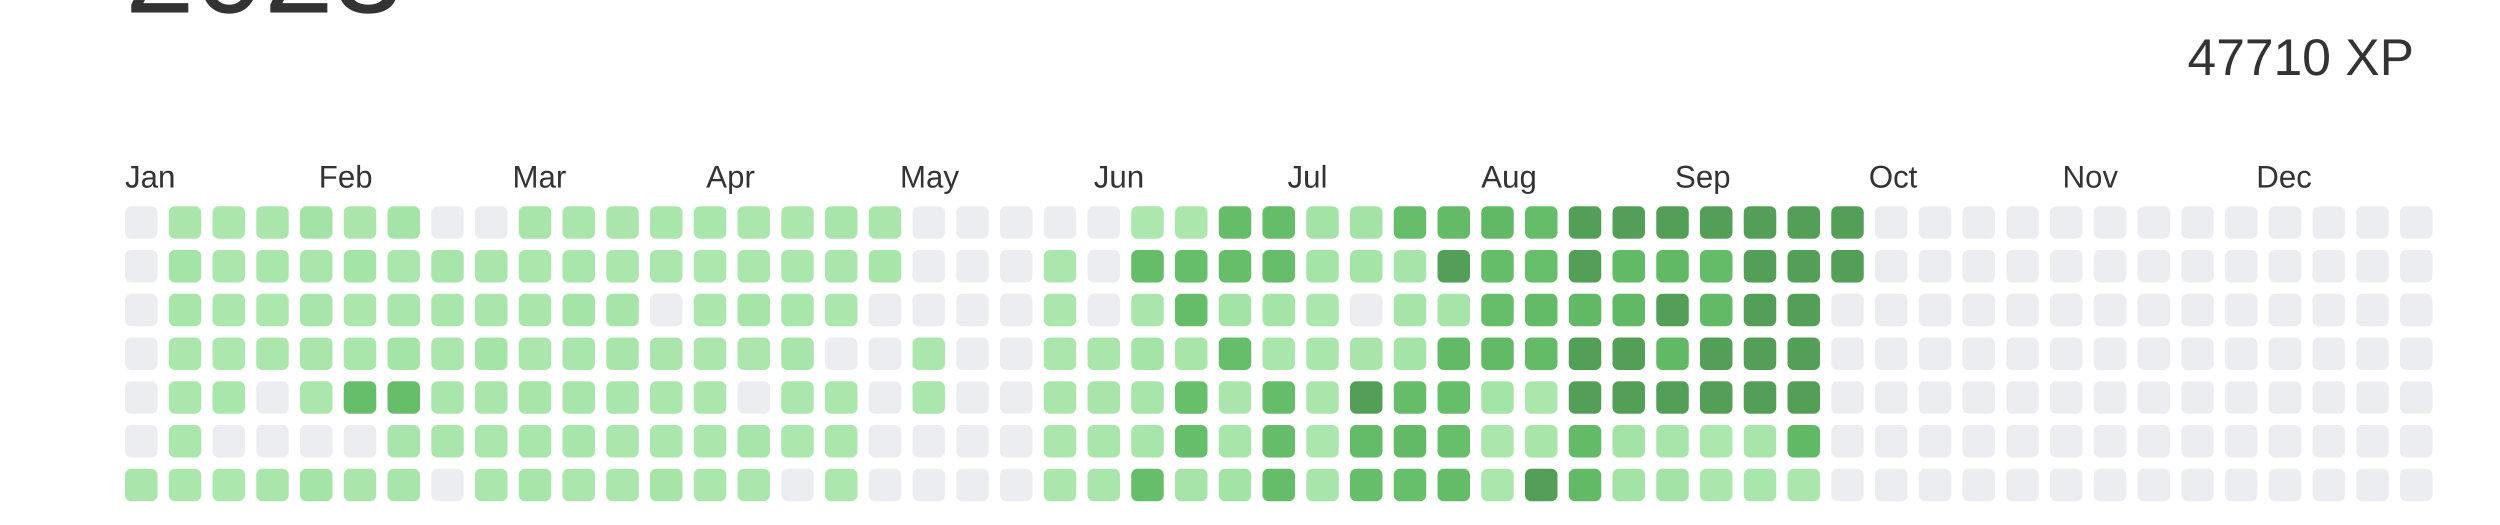
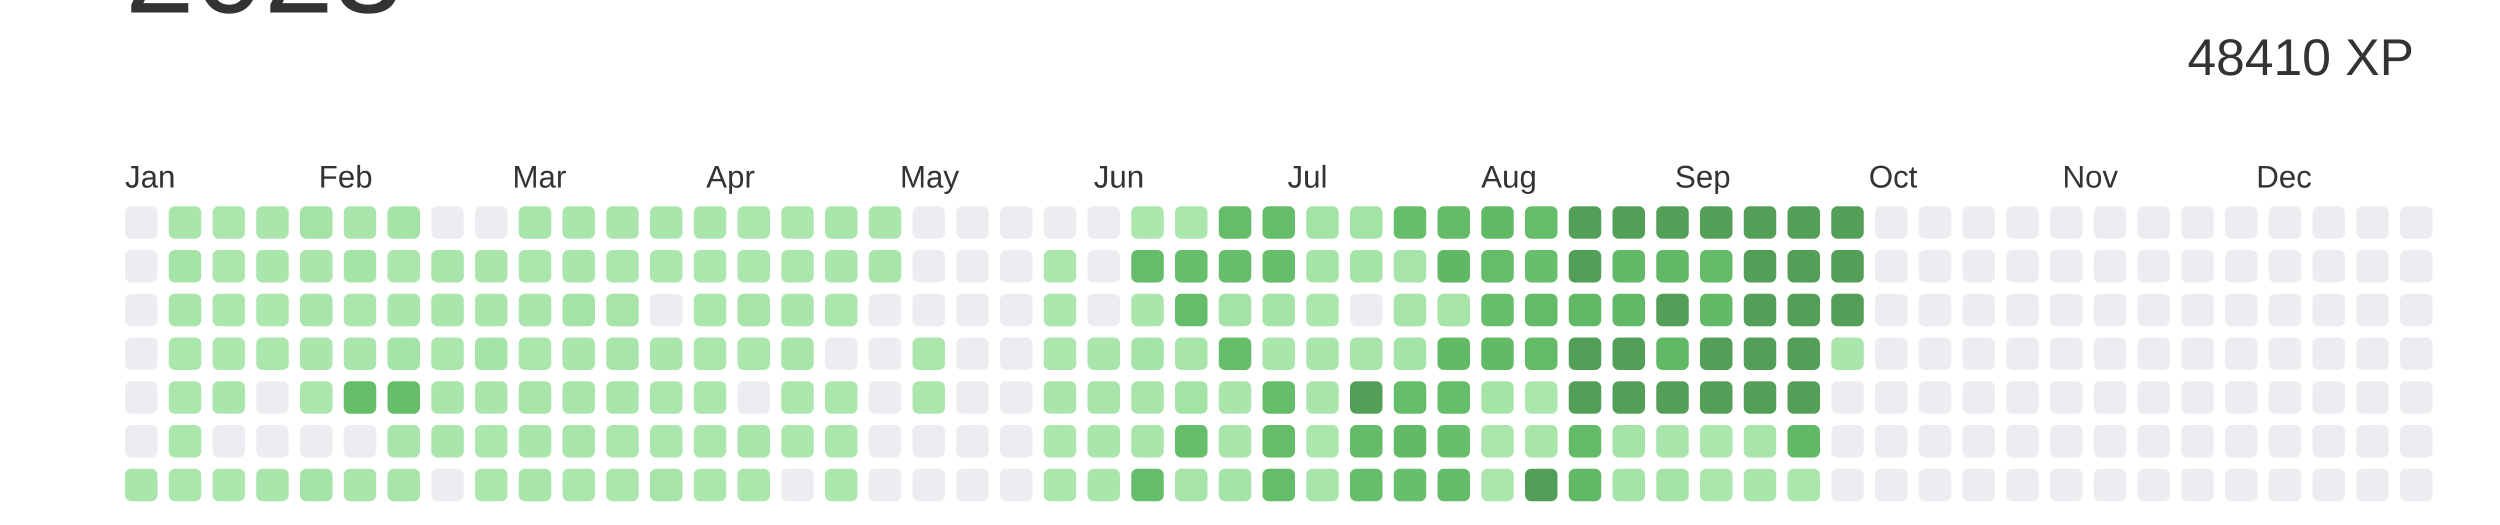
<svg xmlns="http://www.w3.org/2000/svg" baseProfile="full" height="42mm" version="1.1" viewBox="0,0,200,42" width="200mm">
  <defs />
  <rect fill="#ffffff" height="42" width="200" x="0" y="0" />
  <text alignment-baseline="hanging" fill="#333333" style="font-size:10.0px; font-family:Arial;" x="10" y="1">2023</text>
-   <text alignment-baseline="hanging" fill="#333333" style="font-size:4.125px; font-family:Arial;" x="175" y="6">47710 XP</text>
+   <text alignment-baseline="hanging" fill="#333333" style="font-size:4.125px; font-family:Arial;" x="175" y="6">48410 XP</text>
  <text fill="#333333" style="font-size:2.5px; font-family:Arial" x="10.0" y="15">Jan</text>
  <text fill="#333333" style="font-size:2.5px; font-family:Arial" x="25.5" y="15">Feb</text>
  <text fill="#333333" style="font-size:2.5px; font-family:Arial" x="41.0" y="15">Mar</text>
  <text fill="#333333" style="font-size:2.5px; font-family:Arial" x="56.5" y="15">Apr</text>
  <text fill="#333333" style="font-size:2.5px; font-family:Arial" x="72.0" y="15">May</text>
  <text fill="#333333" style="font-size:2.5px; font-family:Arial" x="87.5" y="15">Jun</text>
  <text fill="#333333" style="font-size:2.5px; font-family:Arial" x="103.0" y="15">Jul</text>
  <text fill="#333333" style="font-size:2.5px; font-family:Arial" x="118.5" y="15">Aug</text>
  <text fill="#333333" style="font-size:2.5px; font-family:Arial" x="134.0" y="15">Sep</text>
  <text fill="#333333" style="font-size:2.5px; font-family:Arial" x="149.5" y="15">Oct</text>
  <text fill="#333333" style="font-size:2.5px; font-family:Arial" x="165.0" y="15">Nov</text>
  <text fill="#333333" style="font-size:2.5px; font-family:Arial" x="180.5" y="15">Dec</text>
  <rect fill="#EBEDF0" height="2.6" rx="0.5" ry="0.5" width="2.6" x="10.0" y="16.5" />
  <rect fill="#EBEDF0" height="2.6" rx="0.5" ry="0.5" width="2.6" x="10.0" y="20.0" />
  <rect fill="#EBEDF0" height="2.6" rx="0.5" ry="0.5" width="2.6" x="10.0" y="23.5" />
  <rect fill="#EBEDF0" height="2.6" rx="0.5" ry="0.5" width="2.6" x="10.0" y="27.0" />
  <rect fill="#EBEDF0" height="2.6" rx="0.5" ry="0.5" width="2.6" x="10.0" y="30.5" />
  <rect fill="#EBEDF0" height="2.6" rx="0.5" ry="0.5" width="2.6" x="10.0" y="34.0" />
  <rect fill="#aae6ac" height="2.6" rx="0.5" ry="0.5" width="2.6" x="10.0" y="37.5" />
  <rect fill="#aae6ac" height="2.6" rx="0.5" ry="0.5" width="2.6" x="13.5" y="16.5" />
  <rect fill="#a5e4a7" height="2.6" rx="0.5" ry="0.5" width="2.6" x="13.5" y="20.0" />
  <rect fill="#a7e5a9" height="2.6" rx="0.5" ry="0.5" width="2.6" x="13.5" y="23.5" />
  <rect fill="#abe7ad" height="2.6" rx="0.5" ry="0.5" width="2.6" x="13.5" y="27.0" />
  <rect fill="#abe7ad" height="2.6" rx="0.5" ry="0.5" width="2.6" x="13.5" y="30.5" />
  <rect fill="#abe7ad" height="2.6" rx="0.5" ry="0.5" width="2.6" x="13.5" y="34.0" />
  <rect fill="#abe7ad" height="2.6" rx="0.5" ry="0.5" width="2.6" x="13.5" y="37.5" />
  <rect fill="#abe6ad" height="2.6" rx="0.5" ry="0.5" width="2.6" x="17.0" y="16.5" />
  <rect fill="#abe6ad" height="2.6" rx="0.5" ry="0.5" width="2.6" x="17.0" y="20.0" />
  <rect fill="#abe7ad" height="2.6" rx="0.5" ry="0.5" width="2.6" x="17.0" y="23.5" />
  <rect fill="#ace7ae" height="2.6" rx="0.5" ry="0.5" width="2.6" x="17.0" y="27.0" />
  <rect fill="#a9e6ab" height="2.6" rx="0.5" ry="0.5" width="2.6" x="17.0" y="30.5" />
  <rect fill="#EBEDF0" height="2.6" rx="0.5" ry="0.5" width="2.6" x="17.0" y="34.0" />
  <rect fill="#ace7ae" height="2.6" rx="0.5" ry="0.5" width="2.6" x="17.0" y="37.5" />
  <rect fill="#aae6ac" height="2.6" rx="0.5" ry="0.5" width="2.6" x="20.5" y="16.5" />
  <rect fill="#a9e6ab" height="2.6" rx="0.5" ry="0.5" width="2.6" x="20.5" y="20.0" />
  <rect fill="#ace7ae" height="2.6" rx="0.5" ry="0.5" width="2.6" x="20.5" y="23.5" />
  <rect fill="#abe7ad" height="2.6" rx="0.5" ry="0.5" width="2.6" x="20.5" y="27.0" />
  <rect fill="#EBEDF0" height="2.6" rx="0.5" ry="0.5" width="2.6" x="20.5" y="30.5" />
  <rect fill="#EBEDF0" height="2.6" rx="0.5" ry="0.5" width="2.6" x="20.5" y="34.0" />
  <rect fill="#aae6ac" height="2.6" rx="0.5" ry="0.5" width="2.6" x="20.5" y="37.5" />
  <rect fill="#a4e3a6" height="2.6" rx="0.5" ry="0.5" width="2.6" x="24.0" y="16.5" />
  <rect fill="#aae6ac" height="2.6" rx="0.5" ry="0.5" width="2.6" x="24.0" y="20.0" />
  <rect fill="#a8e5aa" height="2.6" rx="0.5" ry="0.5" width="2.6" x="24.0" y="23.5" />
  <rect fill="#aae6ac" height="2.6" rx="0.5" ry="0.5" width="2.6" x="24.0" y="27.0" />
  <rect fill="#abe6ad" height="2.6" rx="0.5" ry="0.5" width="2.6" x="24.0" y="30.5" />
  <rect fill="#EBEDF0" height="2.6" rx="0.5" ry="0.5" width="2.6" x="24.0" y="34.0" />
  <rect fill="#a4e4a7" height="2.6" rx="0.5" ry="0.5" width="2.6" x="24.0" y="37.5" />
  <rect fill="#aae6ac" height="2.6" rx="0.5" ry="0.5" width="2.6" x="27.5" y="16.5" />
  <rect fill="#a5e4a7" height="2.6" rx="0.5" ry="0.5" width="2.6" x="27.5" y="20.0" />
  <rect fill="#abe6ad" height="2.6" rx="0.5" ry="0.5" width="2.6" x="27.5" y="23.5" />
  <rect fill="#a9e6ab" height="2.6" rx="0.5" ry="0.5" width="2.6" x="27.5" y="27.0" />
  <rect fill="#66be6a" height="2.6" rx="0.5" ry="0.5" width="2.6" x="27.5" y="30.5" />
  <rect fill="#EBEDF0" height="2.6" rx="0.5" ry="0.5" width="2.6" x="27.5" y="34.0" />
  <rect fill="#aae6ac" height="2.6" rx="0.5" ry="0.5" width="2.6" x="27.5" y="37.5" />
  <rect fill="#a5e4a7" height="2.6" rx="0.5" ry="0.5" width="2.6" x="31.0" y="16.5" />
  <rect fill="#abe7ad" height="2.6" rx="0.5" ry="0.5" width="2.6" x="31.0" y="20.0" />
  <rect fill="#a9e6ab" height="2.6" rx="0.5" ry="0.5" width="2.6" x="31.0" y="23.5" />
  <rect fill="#a4e4a7" height="2.6" rx="0.5" ry="0.5" width="2.6" x="31.0" y="27.0" />
  <rect fill="#66be6a" height="2.6" rx="0.5" ry="0.5" width="2.6" x="31.0" y="30.5" />
  <rect fill="#a8e5aa" height="2.6" rx="0.5" ry="0.5" width="2.6" x="31.0" y="34.0" />
  <rect fill="#a7e5aa" height="2.6" rx="0.5" ry="0.5" width="2.6" x="31.0" y="37.5" />
  <rect fill="#EBEDF0" height="2.6" rx="0.5" ry="0.5" width="2.6" x="34.5" y="16.5" />
  <rect fill="#a8e5ab" height="2.6" rx="0.5" ry="0.5" width="2.6" x="34.5" y="20.0" />
  <rect fill="#a9e6ab" height="2.6" rx="0.5" ry="0.5" width="2.6" x="34.5" y="23.5" />
  <rect fill="#abe6ad" height="2.6" rx="0.5" ry="0.5" width="2.6" x="34.5" y="27.0" />
  <rect fill="#aae6ac" height="2.6" rx="0.5" ry="0.5" width="2.6" x="34.5" y="30.5" />
  <rect fill="#aae6ac" height="2.6" rx="0.5" ry="0.5" width="2.6" x="34.5" y="34.0" />
  <rect fill="#EBEDF0" height="2.6" rx="0.5" ry="0.5" width="2.6" x="34.5" y="37.5" />
  <rect fill="#EBEDF0" height="2.6" rx="0.5" ry="0.5" width="2.6" x="38.0" y="16.5" />
  <rect fill="#aae6ac" height="2.6" rx="0.5" ry="0.5" width="2.6" x="38.0" y="20.0" />
  <rect fill="#aae6ac" height="2.6" rx="0.5" ry="0.5" width="2.6" x="38.0" y="23.5" />
  <rect fill="#a5e4a7" height="2.6" rx="0.5" ry="0.5" width="2.6" x="38.0" y="27.0" />
  <rect fill="#aae6ac" height="2.6" rx="0.5" ry="0.5" width="2.6" x="38.0" y="30.5" />
  <rect fill="#abe7ad" height="2.6" rx="0.5" ry="0.5" width="2.6" x="38.0" y="34.0" />
  <rect fill="#abe6ad" height="2.6" rx="0.5" ry="0.5" width="2.6" x="38.0" y="37.5" />
  <rect fill="#a8e5aa" height="2.6" rx="0.5" ry="0.5" width="2.6" x="41.5" y="16.5" />
  <rect fill="#abe7ad" height="2.6" rx="0.5" ry="0.5" width="2.6" x="41.5" y="20.0" />
  <rect fill="#aae6ac" height="2.6" rx="0.5" ry="0.5" width="2.6" x="41.5" y="23.5" />
  <rect fill="#abe7ad" height="2.6" rx="0.5" ry="0.5" width="2.6" x="41.5" y="27.0" />
  <rect fill="#a7e5a9" height="2.6" rx="0.5" ry="0.5" width="2.6" x="41.5" y="30.5" />
  <rect fill="#a9e6ab" height="2.6" rx="0.5" ry="0.5" width="2.6" x="41.5" y="34.0" />
  <rect fill="#a7e5a9" height="2.6" rx="0.5" ry="0.5" width="2.6" x="41.5" y="37.5" />
  <rect fill="#a9e6ab" height="2.6" rx="0.5" ry="0.5" width="2.6" x="45.0" y="16.5" />
  <rect fill="#a9e6ab" height="2.6" rx="0.5" ry="0.5" width="2.6" x="45.0" y="20.0" />
  <rect fill="#a4e4a7" height="2.6" rx="0.5" ry="0.5" width="2.6" x="45.0" y="23.5" />
  <rect fill="#a9e6ab" height="2.6" rx="0.5" ry="0.5" width="2.6" x="45.0" y="27.0" />
  <rect fill="#a8e5aa" height="2.6" rx="0.5" ry="0.5" width="2.6" x="45.0" y="30.5" />
  <rect fill="#a8e5aa" height="2.6" rx="0.5" ry="0.5" width="2.6" x="45.0" y="34.0" />
  <rect fill="#abe7ad" height="2.6" rx="0.5" ry="0.5" width="2.6" x="45.0" y="37.5" />
  <rect fill="#aae6ac" height="2.6" rx="0.5" ry="0.5" width="2.6" x="48.5" y="16.5" />
  <rect fill="#abe7ad" height="2.6" rx="0.5" ry="0.5" width="2.6" x="48.5" y="20.0" />
  <rect fill="#a6e4a8" height="2.6" rx="0.5" ry="0.5" width="2.6" x="48.5" y="23.5" />
  <rect fill="#a8e5aa" height="2.6" rx="0.5" ry="0.5" width="2.6" x="48.5" y="27.0" />
  <rect fill="#a9e6ab" height="2.6" rx="0.5" ry="0.5" width="2.6" x="48.5" y="30.5" />
  <rect fill="#abe7ad" height="2.6" rx="0.5" ry="0.5" width="2.6" x="48.5" y="34.0" />
  <rect fill="#abe6ad" height="2.6" rx="0.5" ry="0.5" width="2.6" x="48.5" y="37.5" />
  <rect fill="#a9e6ab" height="2.6" rx="0.5" ry="0.5" width="2.6" x="52.0" y="16.5" />
  <rect fill="#abe6ad" height="2.6" rx="0.5" ry="0.5" width="2.6" x="52.0" y="20.0" />
  <rect fill="#EBEDF0" height="2.6" rx="0.5" ry="0.5" width="2.6" x="52.0" y="23.5" />
  <rect fill="#aae6ac" height="2.6" rx="0.5" ry="0.5" width="2.6" x="52.0" y="27.0" />
  <rect fill="#abe7ad" height="2.6" rx="0.5" ry="0.5" width="2.6" x="52.0" y="30.5" />
  <rect fill="#abe6ad" height="2.6" rx="0.5" ry="0.5" width="2.6" x="52.0" y="34.0" />
  <rect fill="#a6e4a8" height="2.6" rx="0.5" ry="0.5" width="2.6" x="52.0" y="37.5" />
  <rect fill="#a9e6ab" height="2.6" rx="0.5" ry="0.5" width="2.6" x="55.5" y="16.5" />
  <rect fill="#ace7ae" height="2.6" rx="0.5" ry="0.5" width="2.6" x="55.5" y="20.0" />
  <rect fill="#abe7ad" height="2.6" rx="0.5" ry="0.5" width="2.6" x="55.5" y="23.5" />
  <rect fill="#abe6ad" height="2.6" rx="0.5" ry="0.5" width="2.6" x="55.5" y="27.0" />
  <rect fill="#abe7ad" height="2.6" rx="0.5" ry="0.5" width="2.6" x="55.5" y="30.5" />
  <rect fill="#abe7ad" height="2.6" rx="0.5" ry="0.5" width="2.6" x="55.5" y="34.0" />
  <rect fill="#abe7ad" height="2.6" rx="0.5" ry="0.5" width="2.6" x="55.5" y="37.5" />
  <rect fill="#abe6ad" height="2.6" rx="0.5" ry="0.5" width="2.6" x="59.0" y="16.5" />
  <rect fill="#abe6ad" height="2.6" rx="0.5" ry="0.5" width="2.6" x="59.0" y="20.0" />
  <rect fill="#a6e4a8" height="2.6" rx="0.5" ry="0.5" width="2.6" x="59.0" y="23.5" />
  <rect fill="#abe7ad" height="2.6" rx="0.5" ry="0.5" width="2.6" x="59.0" y="27.0" />
  <rect fill="#EBEDF0" height="2.6" rx="0.5" ry="0.5" width="2.6" x="59.0" y="30.5" />
  <rect fill="#a8e5aa" height="2.6" rx="0.5" ry="0.5" width="2.6" x="59.0" y="34.0" />
  <rect fill="#abe7ad" height="2.6" rx="0.5" ry="0.5" width="2.6" x="59.0" y="37.5" />
  <rect fill="#abe7ad" height="2.6" rx="0.5" ry="0.5" width="2.6" x="62.5" y="16.5" />
  <rect fill="#abe7ad" height="2.6" rx="0.5" ry="0.5" width="2.6" x="62.5" y="20.0" />
  <rect fill="#a9e6ab" height="2.6" rx="0.5" ry="0.5" width="2.6" x="62.5" y="23.5" />
  <rect fill="#a8e5aa" height="2.6" rx="0.5" ry="0.5" width="2.6" x="62.5" y="27.0" />
  <rect fill="#abe6ad" height="2.6" rx="0.5" ry="0.5" width="2.6" x="62.5" y="30.5" />
  <rect fill="#ace7ae" height="2.6" rx="0.5" ry="0.5" width="2.6" x="62.5" y="34.0" />
  <rect fill="#EBEDF0" height="2.6" rx="0.5" ry="0.5" width="2.6" x="62.5" y="37.5" />
  <rect fill="#a8e5aa" height="2.6" rx="0.5" ry="0.5" width="2.6" x="66.0" y="16.5" />
  <rect fill="#aae6ac" height="2.6" rx="0.5" ry="0.5" width="2.6" x="66.0" y="20.0" />
  <rect fill="#abe7ad" height="2.6" rx="0.5" ry="0.5" width="2.6" x="66.0" y="23.5" />
  <rect fill="#EBEDF0" height="2.6" rx="0.5" ry="0.5" width="2.6" x="66.0" y="27.0" />
  <rect fill="#abe7ad" height="2.6" rx="0.5" ry="0.5" width="2.6" x="66.0" y="30.5" />
  <rect fill="#abe6ad" height="2.6" rx="0.5" ry="0.5" width="2.6" x="66.0" y="34.0" />
  <rect fill="#ace7ae" height="2.6" rx="0.5" ry="0.5" width="2.6" x="66.0" y="37.5" />
  <rect fill="#aae6ac" height="2.6" rx="0.5" ry="0.5" width="2.6" x="69.5" y="16.5" />
  <rect fill="#a7e5a9" height="2.6" rx="0.5" ry="0.5" width="2.6" x="69.5" y="20.0" />
  <rect fill="#EBEDF0" height="2.6" rx="0.5" ry="0.5" width="2.6" x="69.5" y="23.5" />
  <rect fill="#EBEDF0" height="2.6" rx="0.5" ry="0.5" width="2.6" x="69.5" y="27.0" />
  <rect fill="#EBEDF0" height="2.6" rx="0.5" ry="0.5" width="2.6" x="69.5" y="30.5" />
  <rect fill="#EBEDF0" height="2.6" rx="0.5" ry="0.5" width="2.6" x="69.5" y="34.0" />
  <rect fill="#EBEDF0" height="2.6" rx="0.5" ry="0.5" width="2.6" x="69.5" y="37.5" />
  <rect fill="#EBEDF0" height="2.6" rx="0.5" ry="0.5" width="2.6" x="73.0" y="16.5" />
  <rect fill="#EBEDF0" height="2.6" rx="0.5" ry="0.5" width="2.6" x="73.0" y="20.0" />
  <rect fill="#EBEDF0" height="2.6" rx="0.5" ry="0.5" width="2.6" x="73.0" y="23.5" />
  <rect fill="#abe7ad" height="2.6" rx="0.5" ry="0.5" width="2.6" x="73.0" y="27.0" />
  <rect fill="#abe7ad" height="2.6" rx="0.5" ry="0.5" width="2.6" x="73.0" y="30.5" />
  <rect fill="#EBEDF0" height="2.6" rx="0.5" ry="0.5" width="2.6" x="73.0" y="34.0" />
  <rect fill="#EBEDF0" height="2.6" rx="0.5" ry="0.5" width="2.6" x="73.0" y="37.5" />
  <rect fill="#EBEDF0" height="2.6" rx="0.5" ry="0.5" width="2.6" x="76.5" y="16.5" />
  <rect fill="#EBEDF0" height="2.6" rx="0.5" ry="0.5" width="2.6" x="76.5" y="20.0" />
  <rect fill="#EBEDF0" height="2.6" rx="0.5" ry="0.5" width="2.6" x="76.5" y="23.5" />
  <rect fill="#EBEDF0" height="2.6" rx="0.5" ry="0.5" width="2.6" x="76.5" y="27.0" />
  <rect fill="#EBEDF0" height="2.6" rx="0.5" ry="0.5" width="2.6" x="76.5" y="30.5" />
  <rect fill="#EBEDF0" height="2.6" rx="0.5" ry="0.5" width="2.6" x="76.5" y="34.0" />
  <rect fill="#EBEDF0" height="2.6" rx="0.5" ry="0.5" width="2.6" x="76.5" y="37.5" />
  <rect fill="#EBEDF0" height="2.6" rx="0.5" ry="0.5" width="2.6" x="80.0" y="16.5" />
  <rect fill="#EBEDF0" height="2.6" rx="0.5" ry="0.5" width="2.6" x="80.0" y="20.0" />
  <rect fill="#EBEDF0" height="2.6" rx="0.5" ry="0.5" width="2.6" x="80.0" y="23.5" />
  <rect fill="#EBEDF0" height="2.6" rx="0.5" ry="0.5" width="2.6" x="80.0" y="27.0" />
  <rect fill="#EBEDF0" height="2.6" rx="0.5" ry="0.5" width="2.6" x="80.0" y="30.5" />
  <rect fill="#EBEDF0" height="2.6" rx="0.5" ry="0.5" width="2.6" x="80.0" y="34.0" />
  <rect fill="#EBEDF0" height="2.6" rx="0.5" ry="0.5" width="2.6" x="80.0" y="37.5" />
  <rect fill="#EBEDF0" height="2.6" rx="0.5" ry="0.5" width="2.6" x="83.5" y="16.5" />
  <rect fill="#abe7ad" height="2.6" rx="0.5" ry="0.5" width="2.6" x="83.5" y="20.0" />
  <rect fill="#abe6ad" height="2.6" rx="0.5" ry="0.5" width="2.6" x="83.5" y="23.5" />
  <rect fill="#abe6ad" height="2.6" rx="0.5" ry="0.5" width="2.6" x="83.5" y="27.0" />
  <rect fill="#aae6ac" height="2.6" rx="0.5" ry="0.5" width="2.6" x="83.5" y="30.5" />
  <rect fill="#abe6ad" height="2.6" rx="0.5" ry="0.5" width="2.6" x="83.5" y="34.0" />
  <rect fill="#abe7ad" height="2.6" rx="0.5" ry="0.5" width="2.6" x="83.5" y="37.5" />
  <rect fill="#EBEDF0" height="2.6" rx="0.5" ry="0.5" width="2.6" x="87.0" y="16.5" />
  <rect fill="#EBEDF0" height="2.6" rx="0.5" ry="0.5" width="2.6" x="87.0" y="20.0" />
  <rect fill="#EBEDF0" height="2.6" rx="0.5" ry="0.5" width="2.6" x="87.0" y="23.5" />
  <rect fill="#aae6ac" height="2.6" rx="0.5" ry="0.5" width="2.6" x="87.0" y="27.0" />
  <rect fill="#a9e5ab" height="2.6" rx="0.5" ry="0.5" width="2.6" x="87.0" y="30.5" />
  <rect fill="#a9e6ab" height="2.6" rx="0.5" ry="0.5" width="2.6" x="87.0" y="34.0" />
  <rect fill="#aae6ac" height="2.6" rx="0.5" ry="0.5" width="2.6" x="87.0" y="37.5" />
  <rect fill="#ace7ae" height="2.6" rx="0.5" ry="0.5" width="2.6" x="90.5" y="16.5" />
  <rect fill="#65bd69" height="2.6" rx="0.5" ry="0.5" width="2.6" x="90.5" y="20.0" />
  <rect fill="#aae6ac" height="2.6" rx="0.5" ry="0.5" width="2.6" x="90.5" y="23.5" />
  <rect fill="#a4e4a7" height="2.6" rx="0.5" ry="0.5" width="2.6" x="90.5" y="27.0" />
  <rect fill="#a8e5aa" height="2.6" rx="0.5" ry="0.5" width="2.6" x="90.5" y="30.5" />
  <rect fill="#a8e5aa" height="2.6" rx="0.5" ry="0.5" width="2.6" x="90.5" y="34.0" />
  <rect fill="#66be6b" height="2.6" rx="0.5" ry="0.5" width="2.6" x="90.5" y="37.5" />
  <rect fill="#abe6ad" height="2.6" rx="0.5" ry="0.5" width="2.6" x="94.0" y="16.5" />
  <rect fill="#66be6b" height="2.6" rx="0.5" ry="0.5" width="2.6" x="94.0" y="20.0" />
  <rect fill="#65bd6a" height="2.6" rx="0.5" ry="0.5" width="2.6" x="94.0" y="23.5" />
  <rect fill="#a7e5a9" height="2.6" rx="0.5" ry="0.5" width="2.6" x="94.0" y="27.0" />
-   <rect fill="#67bf6c" height="2.6" rx="0.5" ry="0.5" width="2.6" x="94.0" y="30.5" />
+   <rect fill="#a3e3a5" height="2.6" rx="0.5" ry="0.5" width="2.6" x="94.0" y="30.5" />
  <rect fill="#66be6b" height="2.6" rx="0.5" ry="0.5" width="2.6" x="94.0" y="34.0" />
  <rect fill="#a6e4a9" height="2.6" rx="0.5" ry="0.5" width="2.6" x="94.0" y="37.5" />
  <rect fill="#65bc69" height="2.6" rx="0.5" ry="0.5" width="2.6" x="97.5" y="16.5" />
  <rect fill="#66be6b" height="2.6" rx="0.5" ry="0.5" width="2.6" x="97.5" y="20.0" />
  <rect fill="#a3e3a5" height="2.6" rx="0.5" ry="0.5" width="2.6" x="97.5" y="23.5" />
  <rect fill="#66be6b" height="2.6" rx="0.5" ry="0.5" width="2.6" x="97.5" y="27.0" />
  <rect fill="#aae6ac" height="2.6" rx="0.5" ry="0.5" width="2.6" x="97.5" y="30.5" />
  <rect fill="#a8e5aa" height="2.6" rx="0.5" ry="0.5" width="2.6" x="97.5" y="34.0" />
  <rect fill="#a3e3a5" height="2.6" rx="0.5" ry="0.5" width="2.6" x="97.5" y="37.5" />
  <rect fill="#65bd6a" height="2.6" rx="0.5" ry="0.5" width="2.6" x="101.0" y="16.5" />
  <rect fill="#66be6b" height="2.6" rx="0.5" ry="0.5" width="2.6" x="101.0" y="20.0" />
  <rect fill="#a5e4a7" height="2.6" rx="0.5" ry="0.5" width="2.6" x="101.0" y="23.5" />
  <rect fill="#a9e6ab" height="2.6" rx="0.5" ry="0.5" width="2.6" x="101.0" y="27.0" />
  <rect fill="#65bd6a" height="2.6" rx="0.5" ry="0.5" width="2.6" x="101.0" y="30.5" />
  <rect fill="#65bc69" height="2.6" rx="0.5" ry="0.5" width="2.6" x="101.0" y="34.0" />
  <rect fill="#65bd6a" height="2.6" rx="0.5" ry="0.5" width="2.6" x="101.0" y="37.5" />
  <rect fill="#a4e3a6" height="2.6" rx="0.5" ry="0.5" width="2.6" x="104.5" y="16.5" />
  <rect fill="#a5e4a7" height="2.6" rx="0.5" ry="0.5" width="2.6" x="104.5" y="20.0" />
  <rect fill="#abe7ad" height="2.6" rx="0.5" ry="0.5" width="2.6" x="104.5" y="23.5" />
  <rect fill="#a9e6ab" height="2.6" rx="0.5" ry="0.5" width="2.6" x="104.5" y="27.0" />
  <rect fill="#aae6ac" height="2.6" rx="0.5" ry="0.5" width="2.6" x="104.5" y="30.5" />
  <rect fill="#abe7ad" height="2.6" rx="0.5" ry="0.5" width="2.6" x="104.5" y="34.0" />
  <rect fill="#a7e5aa" height="2.6" rx="0.5" ry="0.5" width="2.6" x="104.5" y="37.5" />
  <rect fill="#a4e3a6" height="2.6" rx="0.5" ry="0.5" width="2.6" x="108.0" y="16.5" />
  <rect fill="#a5e4a7" height="2.6" rx="0.5" ry="0.5" width="2.6" x="108.0" y="20.0" />
  <rect fill="#EBEDF0" height="2.6" rx="0.5" ry="0.5" width="2.6" x="108.0" y="23.5" />
  <rect fill="#a9e5ab" height="2.6" rx="0.5" ry="0.5" width="2.6" x="108.0" y="27.0" />
  <rect fill="#549F57" height="2.6" rx="0.5" ry="0.5" width="2.6" x="108.0" y="30.5" />
  <rect fill="#64bc69" height="2.6" rx="0.5" ry="0.5" width="2.6" x="108.0" y="34.0" />
  <rect fill="#66be6b" height="2.6" rx="0.5" ry="0.5" width="2.6" x="108.0" y="37.5" />
  <rect fill="#66be6b" height="2.6" rx="0.5" ry="0.5" width="2.6" x="111.5" y="16.5" />
  <rect fill="#a6e4a9" height="2.6" rx="0.5" ry="0.5" width="2.6" x="111.5" y="20.0" />
  <rect fill="#a6e4a8" height="2.6" rx="0.5" ry="0.5" width="2.6" x="111.5" y="23.5" />
  <rect fill="#a4e4a7" height="2.6" rx="0.5" ry="0.5" width="2.6" x="111.5" y="27.0" />
  <rect fill="#65bd6a" height="2.6" rx="0.5" ry="0.5" width="2.6" x="111.5" y="30.5" />
  <rect fill="#62ba67" height="2.6" rx="0.5" ry="0.5" width="2.6" x="111.5" y="34.0" />
  <rect fill="#67bf6b" height="2.6" rx="0.5" ry="0.5" width="2.6" x="111.5" y="37.5" />
  <rect fill="#63bb68" height="2.6" rx="0.5" ry="0.5" width="2.6" x="115.0" y="16.5" />
-   <rect fill="#549F57" height="2.6" rx="0.5" ry="0.5" width="2.6" x="115.0" y="20.0" />
+   <rect fill="#60b865" height="2.6" rx="0.5" ry="0.5" width="2.6" x="115.0" y="20.0" />
  <rect fill="#a6e4a8" height="2.6" rx="0.5" ry="0.5" width="2.6" x="115.0" y="23.5" />
  <rect fill="#62ba67" height="2.6" rx="0.5" ry="0.5" width="2.6" x="115.0" y="27.0" />
  <rect fill="#66be6b" height="2.6" rx="0.5" ry="0.5" width="2.6" x="115.0" y="30.5" />
  <rect fill="#67bf6b" height="2.6" rx="0.5" ry="0.5" width="2.6" x="115.0" y="34.0" />
  <rect fill="#64bc69" height="2.6" rx="0.5" ry="0.5" width="2.6" x="115.0" y="37.5" />
  <rect fill="#61b966" height="2.6" rx="0.5" ry="0.5" width="2.6" x="118.5" y="16.5" />
  <rect fill="#65bd6a" height="2.6" rx="0.5" ry="0.5" width="2.6" x="118.5" y="20.0" />
  <rect fill="#66bd6a" height="2.6" rx="0.5" ry="0.5" width="2.6" x="118.5" y="23.5" />
  <rect fill="#62ba67" height="2.6" rx="0.5" ry="0.5" width="2.6" x="118.5" y="27.0" />
  <rect fill="#a5e4a7" height="2.6" rx="0.5" ry="0.5" width="2.6" x="118.5" y="30.5" />
  <rect fill="#abe6ad" height="2.6" rx="0.5" ry="0.5" width="2.6" x="118.5" y="34.0" />
  <rect fill="#abe7ad" height="2.6" rx="0.5" ry="0.5" width="2.6" x="118.5" y="37.5" />
  <rect fill="#65bd6a" height="2.6" rx="0.5" ry="0.5" width="2.6" x="122.0" y="16.5" />
  <rect fill="#67bf6b" height="2.6" rx="0.5" ry="0.5" width="2.6" x="122.0" y="20.0" />
  <rect fill="#63bb68" height="2.6" rx="0.5" ry="0.5" width="2.6" x="122.0" y="23.5" />
  <rect fill="#63bb68" height="2.6" rx="0.5" ry="0.5" width="2.6" x="122.0" y="27.0" />
  <rect fill="#abe7ad" height="2.6" rx="0.5" ry="0.5" width="2.6" x="122.0" y="30.5" />
  <rect fill="#a7e5a9" height="2.6" rx="0.5" ry="0.5" width="2.6" x="122.0" y="34.0" />
  <rect fill="#549F57" height="2.6" rx="0.5" ry="0.5" width="2.6" x="122.0" y="37.5" />
  <rect fill="#549F57" height="2.6" rx="0.5" ry="0.5" width="2.6" x="125.5" y="16.5" />
  <rect fill="#549F57" height="2.6" rx="0.5" ry="0.5" width="2.6" x="125.5" y="20.0" />
  <rect fill="#61b966" height="2.6" rx="0.5" ry="0.5" width="2.6" x="125.5" y="23.5" />
  <rect fill="#549F57" height="2.6" rx="0.5" ry="0.5" width="2.6" x="125.5" y="27.0" />
  <rect fill="#549F57" height="2.6" rx="0.5" ry="0.5" width="2.6" x="125.5" y="30.5" />
  <rect fill="#63bb68" height="2.6" rx="0.5" ry="0.5" width="2.6" x="125.5" y="34.0" />
  <rect fill="#62ba67" height="2.6" rx="0.5" ry="0.5" width="2.6" x="125.5" y="37.5" />
  <rect fill="#549F57" height="2.6" rx="0.5" ry="0.5" width="2.6" x="129.0" y="16.5" />
  <rect fill="#62ba67" height="2.6" rx="0.5" ry="0.5" width="2.6" x="129.0" y="20.0" />
  <rect fill="#61b966" height="2.6" rx="0.5" ry="0.5" width="2.6" x="129.0" y="23.5" />
  <rect fill="#549F57" height="2.6" rx="0.5" ry="0.5" width="2.6" x="129.0" y="27.0" />
  <rect fill="#549F57" height="2.6" rx="0.5" ry="0.5" width="2.6" x="129.0" y="30.5" />
  <rect fill="#a3e3a5" height="2.6" rx="0.5" ry="0.5" width="2.6" x="129.0" y="34.0" />
  <rect fill="#a4e3a6" height="2.6" rx="0.5" ry="0.5" width="2.6" x="129.0" y="37.5" />
  <rect fill="#549F57" height="2.6" rx="0.5" ry="0.5" width="2.6" x="132.5" y="16.5" />
  <rect fill="#61b966" height="2.6" rx="0.5" ry="0.5" width="2.6" x="132.5" y="20.0" />
  <rect fill="#549F57" height="2.6" rx="0.5" ry="0.5" width="2.6" x="132.5" y="23.5" />
  <rect fill="#61b966" height="2.6" rx="0.5" ry="0.5" width="2.6" x="132.5" y="27.0" />
  <rect fill="#549F57" height="2.6" rx="0.5" ry="0.5" width="2.6" x="132.5" y="30.5" />
  <rect fill="#a8e5aa" height="2.6" rx="0.5" ry="0.5" width="2.6" x="132.5" y="34.0" />
  <rect fill="#a4e3a6" height="2.6" rx="0.5" ry="0.5" width="2.6" x="132.5" y="37.5" />
  <rect fill="#549F57" height="2.6" rx="0.5" ry="0.5" width="2.6" x="136.0" y="16.5" />
  <rect fill="#64bc69" height="2.6" rx="0.5" ry="0.5" width="2.6" x="136.0" y="20.0" />
  <rect fill="#62ba67" height="2.6" rx="0.5" ry="0.5" width="2.6" x="136.0" y="23.5" />
  <rect fill="#549F57" height="2.6" rx="0.5" ry="0.5" width="2.6" x="136.0" y="27.0" />
  <rect fill="#549F57" height="2.6" rx="0.5" ry="0.5" width="2.6" x="136.0" y="30.5" />
  <rect fill="#ace7ae" height="2.6" rx="0.5" ry="0.5" width="2.6" x="136.0" y="34.0" />
  <rect fill="#abe6ad" height="2.6" rx="0.5" ry="0.5" width="2.6" x="136.0" y="37.5" />
  <rect fill="#549F57" height="2.6" rx="0.5" ry="0.5" width="2.6" x="139.5" y="16.5" />
  <rect fill="#549F57" height="2.6" rx="0.5" ry="0.5" width="2.6" x="139.5" y="20.0" />
  <rect fill="#549F57" height="2.6" rx="0.5" ry="0.5" width="2.6" x="139.5" y="23.5" />
  <rect fill="#549F57" height="2.6" rx="0.5" ry="0.5" width="2.6" x="139.5" y="27.0" />
  <rect fill="#549F57" height="2.6" rx="0.5" ry="0.5" width="2.6" x="139.5" y="30.5" />
  <rect fill="#a8e5ab" height="2.6" rx="0.5" ry="0.5" width="2.6" x="139.5" y="34.0" />
  <rect fill="#a9e6ab" height="2.6" rx="0.5" ry="0.5" width="2.6" x="139.5" y="37.5" />
  <rect fill="#549F57" height="2.6" rx="0.5" ry="0.5" width="2.6" x="143.0" y="16.5" />
  <rect fill="#549F57" height="2.6" rx="0.5" ry="0.5" width="2.6" x="143.0" y="20.0" />
  <rect fill="#549F57" height="2.6" rx="0.5" ry="0.5" width="2.6" x="143.0" y="23.5" />
  <rect fill="#549F57" height="2.6" rx="0.5" ry="0.5" width="2.6" x="143.0" y="27.0" />
  <rect fill="#549F57" height="2.6" rx="0.5" ry="0.5" width="2.6" x="143.0" y="30.5" />
  <rect fill="#61b966" height="2.6" rx="0.5" ry="0.5" width="2.6" x="143.0" y="34.0" />
  <rect fill="#abe7ad" height="2.6" rx="0.5" ry="0.5" width="2.6" x="143.0" y="37.5" />
  <rect fill="#549F57" height="2.6" rx="0.5" ry="0.5" width="2.6" x="146.5" y="16.5" />
  <rect fill="#549F57" height="2.6" rx="0.5" ry="0.5" width="2.6" x="146.5" y="20.0" />
-   <rect fill="#EBEDF0" height="2.6" rx="0.5" ry="0.5" width="2.6" x="146.5" y="23.5" />
-   <rect fill="#EBEDF0" height="2.6" rx="0.5" ry="0.5" width="2.6" x="146.5" y="27.0" />
+   <rect fill="#549F57" height="2.6" rx="0.5" ry="0.5" width="2.6" x="146.5" y="23.5" />
+   <rect fill="#aae6ac" height="2.6" rx="0.5" ry="0.5" width="2.6" x="146.5" y="27.0" />
  <rect fill="#EBEDF0" height="2.6" rx="0.5" ry="0.5" width="2.6" x="146.5" y="30.5" />
  <rect fill="#EBEDF0" height="2.6" rx="0.5" ry="0.5" width="2.6" x="146.5" y="34.0" />
  <rect fill="#EBEDF0" height="2.6" rx="0.5" ry="0.5" width="2.6" x="146.5" y="37.5" />
  <rect fill="#EBEDF0" height="2.6" rx="0.5" ry="0.5" width="2.6" x="150.0" y="16.5" />
  <rect fill="#EBEDF0" height="2.6" rx="0.5" ry="0.5" width="2.6" x="150.0" y="20.0" />
  <rect fill="#EBEDF0" height="2.6" rx="0.5" ry="0.5" width="2.6" x="150.0" y="23.5" />
  <rect fill="#EBEDF0" height="2.6" rx="0.5" ry="0.5" width="2.6" x="150.0" y="27.0" />
  <rect fill="#EBEDF0" height="2.6" rx="0.5" ry="0.5" width="2.6" x="150.0" y="30.5" />
  <rect fill="#EBEDF0" height="2.6" rx="0.5" ry="0.5" width="2.6" x="150.0" y="34.0" />
  <rect fill="#EBEDF0" height="2.6" rx="0.5" ry="0.5" width="2.6" x="150.0" y="37.5" />
  <rect fill="#EBEDF0" height="2.6" rx="0.5" ry="0.5" width="2.6" x="153.5" y="16.5" />
  <rect fill="#EBEDF0" height="2.6" rx="0.5" ry="0.5" width="2.6" x="153.5" y="20.0" />
  <rect fill="#EBEDF0" height="2.6" rx="0.5" ry="0.5" width="2.6" x="153.5" y="23.5" />
  <rect fill="#EBEDF0" height="2.6" rx="0.5" ry="0.5" width="2.6" x="153.5" y="27.0" />
  <rect fill="#EBEDF0" height="2.6" rx="0.5" ry="0.5" width="2.6" x="153.5" y="30.5" />
  <rect fill="#EBEDF0" height="2.6" rx="0.5" ry="0.5" width="2.6" x="153.5" y="34.0" />
  <rect fill="#EBEDF0" height="2.6" rx="0.5" ry="0.5" width="2.6" x="153.5" y="37.5" />
  <rect fill="#EBEDF0" height="2.6" rx="0.5" ry="0.5" width="2.6" x="157.0" y="16.5" />
  <rect fill="#EBEDF0" height="2.6" rx="0.5" ry="0.5" width="2.6" x="157.0" y="20.0" />
  <rect fill="#EBEDF0" height="2.6" rx="0.5" ry="0.5" width="2.6" x="157.0" y="23.5" />
  <rect fill="#EBEDF0" height="2.6" rx="0.5" ry="0.5" width="2.6" x="157.0" y="27.0" />
  <rect fill="#EBEDF0" height="2.6" rx="0.5" ry="0.5" width="2.6" x="157.0" y="30.5" />
  <rect fill="#EBEDF0" height="2.6" rx="0.5" ry="0.5" width="2.6" x="157.0" y="34.0" />
  <rect fill="#EBEDF0" height="2.6" rx="0.5" ry="0.5" width="2.6" x="157.0" y="37.5" />
  <rect fill="#EBEDF0" height="2.6" rx="0.5" ry="0.5" width="2.6" x="160.5" y="16.5" />
  <rect fill="#EBEDF0" height="2.6" rx="0.5" ry="0.5" width="2.6" x="160.5" y="20.0" />
  <rect fill="#EBEDF0" height="2.6" rx="0.5" ry="0.5" width="2.6" x="160.5" y="23.5" />
  <rect fill="#EBEDF0" height="2.6" rx="0.5" ry="0.5" width="2.6" x="160.5" y="27.0" />
  <rect fill="#EBEDF0" height="2.6" rx="0.5" ry="0.5" width="2.6" x="160.5" y="30.5" />
  <rect fill="#EBEDF0" height="2.6" rx="0.5" ry="0.5" width="2.6" x="160.5" y="34.0" />
  <rect fill="#EBEDF0" height="2.6" rx="0.5" ry="0.5" width="2.6" x="160.5" y="37.5" />
  <rect fill="#EBEDF0" height="2.6" rx="0.5" ry="0.5" width="2.6" x="164.0" y="16.5" />
  <rect fill="#EBEDF0" height="2.6" rx="0.5" ry="0.5" width="2.6" x="164.0" y="20.0" />
  <rect fill="#EBEDF0" height="2.6" rx="0.5" ry="0.5" width="2.6" x="164.0" y="23.5" />
  <rect fill="#EBEDF0" height="2.6" rx="0.5" ry="0.5" width="2.6" x="164.0" y="27.0" />
  <rect fill="#EBEDF0" height="2.6" rx="0.5" ry="0.5" width="2.6" x="164.0" y="30.5" />
  <rect fill="#EBEDF0" height="2.6" rx="0.5" ry="0.5" width="2.6" x="164.0" y="34.0" />
  <rect fill="#EBEDF0" height="2.6" rx="0.5" ry="0.5" width="2.6" x="164.0" y="37.5" />
  <rect fill="#EBEDF0" height="2.6" rx="0.5" ry="0.5" width="2.6" x="167.5" y="16.5" />
  <rect fill="#EBEDF0" height="2.6" rx="0.5" ry="0.5" width="2.6" x="167.5" y="20.0" />
  <rect fill="#EBEDF0" height="2.6" rx="0.5" ry="0.5" width="2.6" x="167.5" y="23.5" />
  <rect fill="#EBEDF0" height="2.6" rx="0.5" ry="0.5" width="2.6" x="167.5" y="27.0" />
  <rect fill="#EBEDF0" height="2.6" rx="0.5" ry="0.5" width="2.6" x="167.5" y="30.5" />
  <rect fill="#EBEDF0" height="2.6" rx="0.5" ry="0.5" width="2.6" x="167.5" y="34.0" />
  <rect fill="#EBEDF0" height="2.6" rx="0.5" ry="0.5" width="2.6" x="167.5" y="37.5" />
  <rect fill="#EBEDF0" height="2.6" rx="0.5" ry="0.5" width="2.6" x="171.0" y="16.5" />
  <rect fill="#EBEDF0" height="2.6" rx="0.5" ry="0.5" width="2.6" x="171.0" y="20.0" />
  <rect fill="#EBEDF0" height="2.6" rx="0.5" ry="0.5" width="2.6" x="171.0" y="23.5" />
  <rect fill="#EBEDF0" height="2.6" rx="0.5" ry="0.5" width="2.6" x="171.0" y="27.0" />
  <rect fill="#EBEDF0" height="2.6" rx="0.5" ry="0.5" width="2.6" x="171.0" y="30.5" />
  <rect fill="#EBEDF0" height="2.6" rx="0.5" ry="0.5" width="2.6" x="171.0" y="34.0" />
  <rect fill="#EBEDF0" height="2.6" rx="0.5" ry="0.5" width="2.6" x="171.0" y="37.5" />
  <rect fill="#EBEDF0" height="2.6" rx="0.5" ry="0.5" width="2.6" x="174.5" y="16.5" />
  <rect fill="#EBEDF0" height="2.6" rx="0.5" ry="0.5" width="2.6" x="174.5" y="20.0" />
  <rect fill="#EBEDF0" height="2.6" rx="0.5" ry="0.5" width="2.6" x="174.5" y="23.5" />
  <rect fill="#EBEDF0" height="2.6" rx="0.5" ry="0.5" width="2.6" x="174.5" y="27.0" />
  <rect fill="#EBEDF0" height="2.6" rx="0.5" ry="0.5" width="2.6" x="174.5" y="30.5" />
  <rect fill="#EBEDF0" height="2.6" rx="0.5" ry="0.5" width="2.6" x="174.5" y="34.0" />
  <rect fill="#EBEDF0" height="2.6" rx="0.5" ry="0.5" width="2.6" x="174.5" y="37.5" />
  <rect fill="#EBEDF0" height="2.6" rx="0.5" ry="0.5" width="2.6" x="178.0" y="16.5" />
  <rect fill="#EBEDF0" height="2.6" rx="0.5" ry="0.5" width="2.6" x="178.0" y="20.0" />
  <rect fill="#EBEDF0" height="2.6" rx="0.5" ry="0.5" width="2.6" x="178.0" y="23.5" />
  <rect fill="#EBEDF0" height="2.6" rx="0.5" ry="0.5" width="2.6" x="178.0" y="27.0" />
  <rect fill="#EBEDF0" height="2.6" rx="0.5" ry="0.5" width="2.6" x="178.0" y="30.5" />
  <rect fill="#EBEDF0" height="2.6" rx="0.5" ry="0.5" width="2.6" x="178.0" y="34.0" />
  <rect fill="#EBEDF0" height="2.6" rx="0.5" ry="0.5" width="2.6" x="178.0" y="37.5" />
  <rect fill="#EBEDF0" height="2.6" rx="0.5" ry="0.5" width="2.6" x="181.5" y="16.5" />
  <rect fill="#EBEDF0" height="2.6" rx="0.5" ry="0.5" width="2.6" x="181.5" y="20.0" />
  <rect fill="#EBEDF0" height="2.6" rx="0.5" ry="0.5" width="2.6" x="181.5" y="23.5" />
  <rect fill="#EBEDF0" height="2.6" rx="0.5" ry="0.5" width="2.6" x="181.5" y="27.0" />
  <rect fill="#EBEDF0" height="2.6" rx="0.5" ry="0.5" width="2.6" x="181.5" y="30.5" />
  <rect fill="#EBEDF0" height="2.6" rx="0.5" ry="0.5" width="2.6" x="181.5" y="34.0" />
  <rect fill="#EBEDF0" height="2.6" rx="0.5" ry="0.5" width="2.6" x="181.5" y="37.5" />
  <rect fill="#EBEDF0" height="2.6" rx="0.5" ry="0.5" width="2.6" x="185.0" y="16.5" />
  <rect fill="#EBEDF0" height="2.6" rx="0.5" ry="0.5" width="2.6" x="185.0" y="20.0" />
  <rect fill="#EBEDF0" height="2.6" rx="0.5" ry="0.5" width="2.6" x="185.0" y="23.5" />
  <rect fill="#EBEDF0" height="2.6" rx="0.5" ry="0.5" width="2.6" x="185.0" y="27.0" />
  <rect fill="#EBEDF0" height="2.6" rx="0.5" ry="0.5" width="2.6" x="185.0" y="30.5" />
  <rect fill="#EBEDF0" height="2.6" rx="0.5" ry="0.5" width="2.6" x="185.0" y="34.0" />
  <rect fill="#EBEDF0" height="2.6" rx="0.5" ry="0.5" width="2.6" x="185.0" y="37.5" />
  <rect fill="#EBEDF0" height="2.6" rx="0.5" ry="0.5" width="2.6" x="188.5" y="16.5" />
  <rect fill="#EBEDF0" height="2.6" rx="0.5" ry="0.5" width="2.6" x="188.5" y="20.0" />
  <rect fill="#EBEDF0" height="2.6" rx="0.5" ry="0.5" width="2.6" x="188.5" y="23.5" />
  <rect fill="#EBEDF0" height="2.6" rx="0.5" ry="0.5" width="2.6" x="188.5" y="27.0" />
  <rect fill="#EBEDF0" height="2.6" rx="0.5" ry="0.5" width="2.6" x="188.5" y="30.5" />
  <rect fill="#EBEDF0" height="2.6" rx="0.5" ry="0.5" width="2.6" x="188.5" y="34.0" />
  <rect fill="#EBEDF0" height="2.6" rx="0.5" ry="0.5" width="2.6" x="188.5" y="37.5" />
  <rect fill="#EBEDF0" height="2.6" rx="0.5" ry="0.5" width="2.6" x="192.0" y="16.5" />
  <rect fill="#EBEDF0" height="2.6" rx="0.5" ry="0.5" width="2.6" x="192.0" y="20.0" />
  <rect fill="#EBEDF0" height="2.6" rx="0.5" ry="0.5" width="2.6" x="192.0" y="23.5" />
  <rect fill="#EBEDF0" height="2.6" rx="0.5" ry="0.5" width="2.6" x="192.0" y="27.0" />
  <rect fill="#EBEDF0" height="2.6" rx="0.5" ry="0.5" width="2.6" x="192.0" y="30.5" />
  <rect fill="#EBEDF0" height="2.6" rx="0.5" ry="0.5" width="2.6" x="192.0" y="34.0" />
  <rect fill="#EBEDF0" height="2.6" rx="0.5" ry="0.5" width="2.6" x="192.0" y="37.5" />
</svg>
